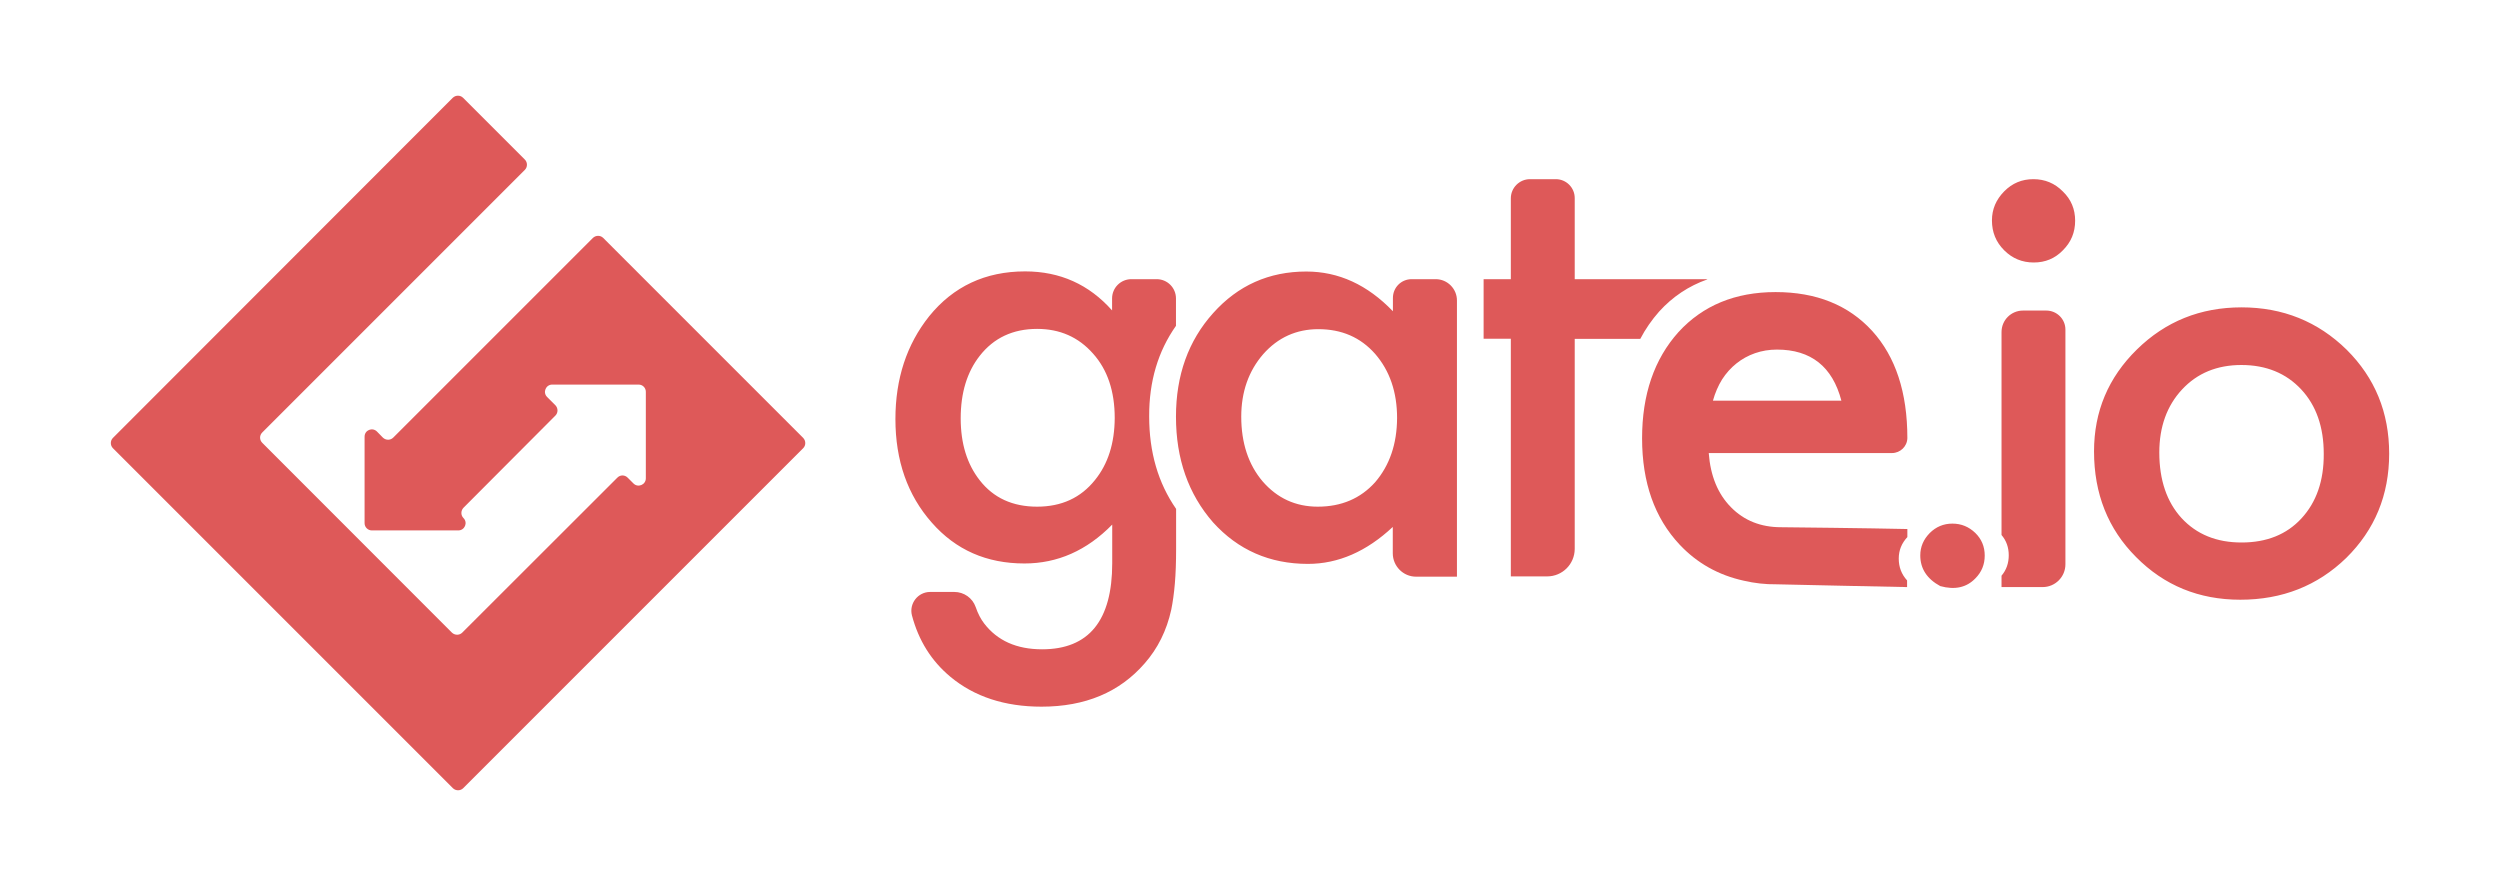
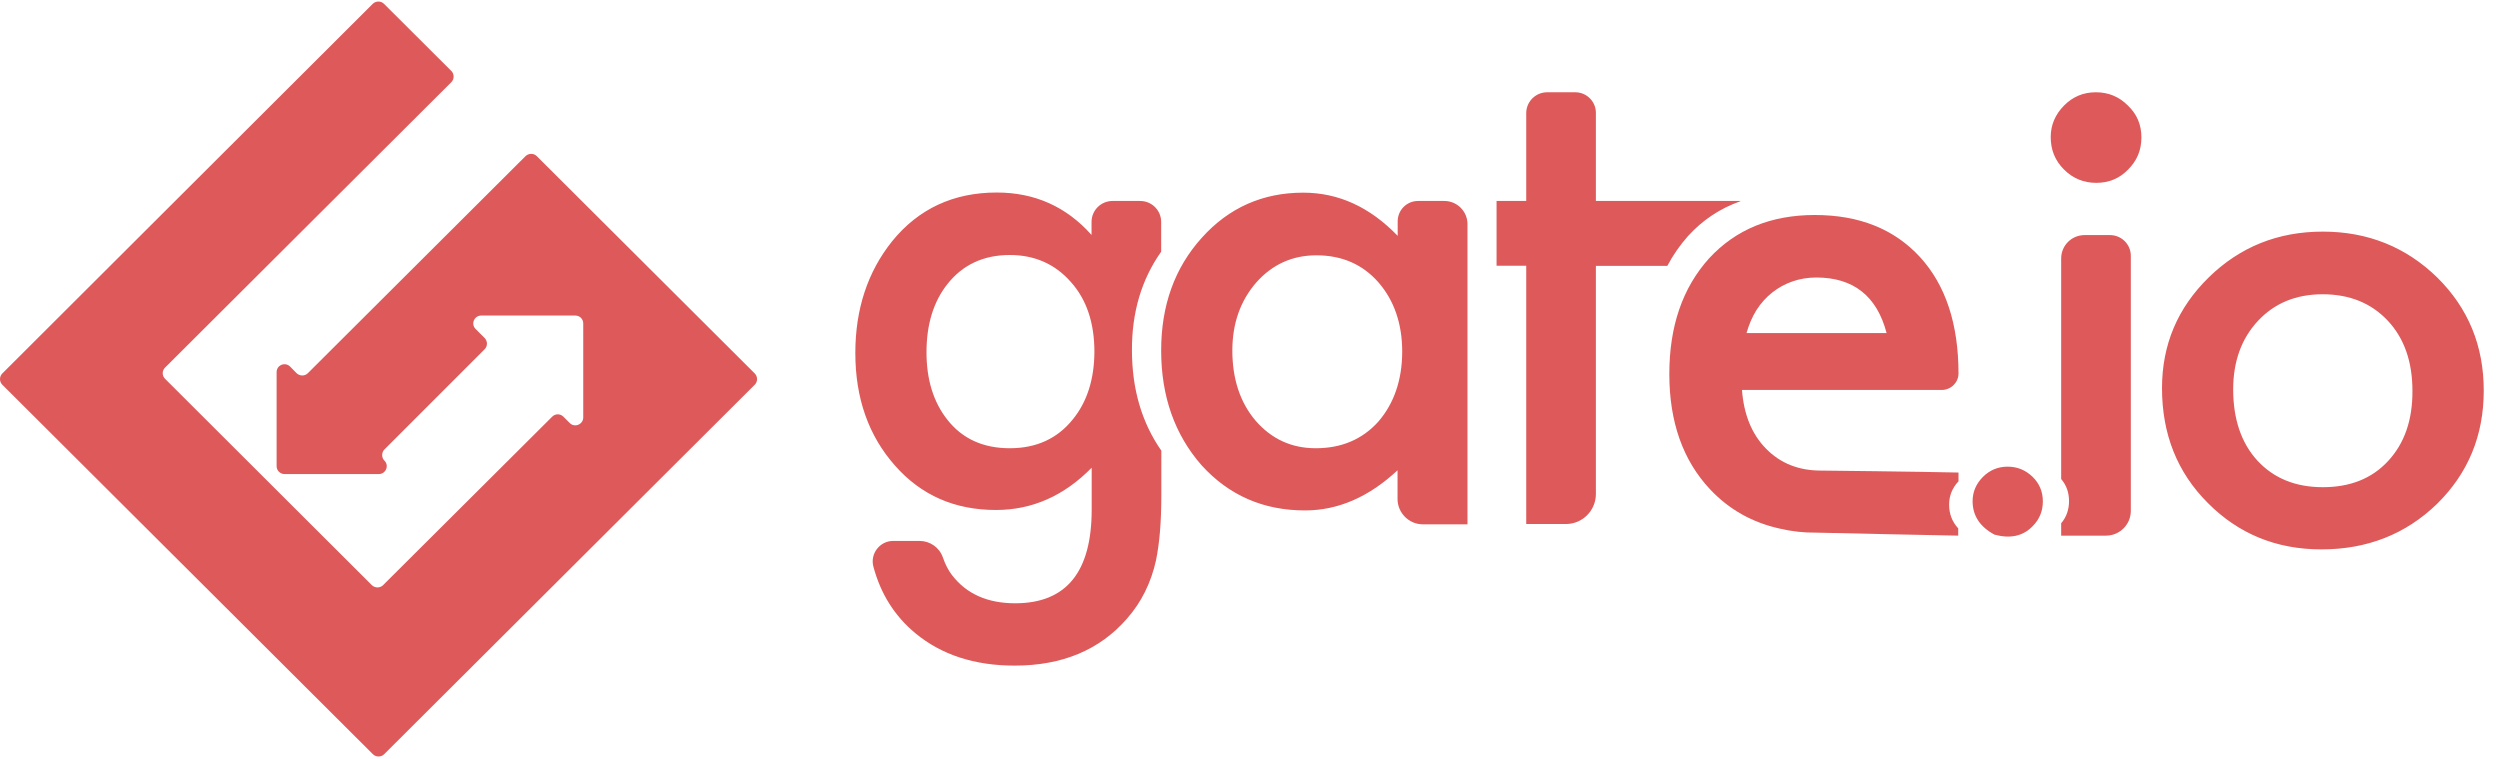
- <svg xmlns="http://www.w3.org/2000/svg" version="1.1" id="图层_1" x="0" y="0" viewBox="0 0 1800 638" style="enable-background:new 0 0 1800 638" xml:space="preserve">
-   <style>.st0{fill:#de5959}</style>
-   <path class="st0" d="m275.7 315.1-4.3-4.4c-3.3-3.3-8.9-1-8.9 3.7v62.3c0 2.9 2.4 5.2 5.2 5.2H330c4.6 0 7-5.6 3.7-8.9-2-2-2-5.3 0-7.4l66.2-66.4c2-2 2-5.3 0-7.4l-6-6c-3.3-3.3-.9-8.9 3.7-8.9h62.2c2.9 0 5.2 2.3 5.2 5.2v62.3c0 4.6-5.6 7-8.9 3.7l-4.2-4.2c-2.1-2.1-5.3-2.1-7.4 0L332.8 455.5c-2 2-5.3 2-7.4 0L188.8 318.8c-2-2-2.1-5.3 0-7.4l189.1-189.1c2-2 2-5.4 0-7.4l-44.5-44.5c-2-2-5.3-2-7.4 0L81.3 315.3c-2 2-2 5.4 0 7.4l244.8 244.8c2 2 5.4 2 7.4 0l244.8-244.8c2-2 2-5.3 0-7.4l-144-144c-2-2-5.3-2-7.4 0L283.1 315.1c-2 2-5.3 2-7.4 0zm1130 61.9c-6.3 0-11.8 2.3-16.3 6.8-4.5 4.6-6.8 9.9-6.8 16.1 0 9.5 4.8 16.9 14.4 22.1 10.5 2.9 18.9 1 25.2-5.5 4.6-4.6 6.8-10.1 6.8-16.5 0-6.5-2.3-11.9-6.8-16.3-4.6-4.4-10-6.7-16.5-6.7zm-372-176h-17.3c-7.5 0-13.5 6-13.5 13.5v9.6c-18.4-19.1-39.1-28.6-62.4-28.6-26.8 0-49.2 10-67 29.9-17.9 19.9-26.8 44.8-26.8 74.6 0 30.4 8.9 55.7 26.7 76.1 18 19.9 40.8 29.9 68.3 29.9 21.8 0 42.2-8.9 61.1-26.6v19c0 9.2 7.5 16.8 16.7 16.8h29.5V216.5c.1-8.5-6.8-15.5-15.3-15.5zm-43.6 146.2c-10.5 11.7-24.3 17.6-41.3 17.6-16 0-29.2-6.1-39.7-18.2-10.2-12-15.4-27.6-15.4-46.6 0-17.8 5.3-32.9 15.8-45 10.6-12 23.9-18 39.7-18 16.8 0 30.4 5.9 40.9 17.8 10.5 12.1 15.8 27.5 15.8 46.2-.1 18.7-5.4 34.1-15.8 46.2zM846.7 234.6v-19.7c0-7.7-6.2-13.9-13.9-13.9h-18.2c-7.7 0-13.9 6.2-13.9 13.9v8.6c-16.6-18.7-37.5-28.1-62.6-28.1-28.6 0-51.7 10.8-69.1 32.3-16.2 20.3-24.3 45-24.3 74 0 29.9 8.7 54.8 26.2 74.6 17.3 19.7 39.5 29.4 66.7 29.4 23.8 0 44.9-9.3 63.2-28v27.8c0 41.3-16.8 62-50.5 62-18.3 0-32.2-6.2-41.7-18.6-2.4-3.1-4.5-7.1-6.1-11.8-2.3-6.6-8.5-10.9-15.4-10.9h-17.4c-8.8 0-15.3 8.4-13.1 16.9 4.8 18.1 14 32.8 27.7 44.2 17.2 14.3 39.1 21.5 65.6 21.5 31.5 0 56.2-10.4 74.2-31.1 9.5-10.8 15.9-23.7 19.2-38.7 1.1-5.4 2-11.8 2.6-18.9.6-7.1.9-15.4.9-24.8v-28.9c-12.9-18.6-19.4-40.7-19.4-66.6-.1-25.2 6.4-46.9 19.3-65.2zm-58.3 111c-10.2 12.8-24.1 19.2-41.7 19.2s-31.4-6.3-41.3-19c-9.1-11.6-13.7-26.4-13.7-44.6 0-18.4 4.6-33.4 13.7-45 10.1-12.9 23.9-19.4 41.3-19.4 16.4 0 29.8 5.9 40.3 17.8 10.4 11.6 15.6 27.1 15.6 46.4-.1 18.1-4.8 33-14.2 44.6zm440.8-144.4v-.2h-95.4v-58.4c0-7.5-6.1-13.6-13.6-13.6h-18.6c-7.6 0-13.8 6.2-13.8 13.8V201h-19.6v42.9h19.6V415h26.2c10.9 0 19.7-8.8 19.8-19.7V244h47.2c3.7-7.1 8.3-13.7 13.6-19.7 9.7-10.7 21.3-18.4 34.6-23.1zM1464 129c-8.2 0-15.2 2.9-21 8.8-5.8 5.9-8.8 12.8-8.8 20.9 0 8.5 2.9 15.6 8.8 21.5s13 8.8 21.3 8.8 15.3-2.9 21-8.8c5.9-5.9 8.8-12.9 8.8-21.3 0-8.3-2.9-15.3-8.8-21-5.9-6-13-8.9-21.3-8.9zm9.3 94.6h-16.7c-8.6 0-15.5 6.9-15.5 15.5v146.1c3.5 4.1 5.2 9 5.2 14.6s-1.7 10.6-5.2 14.7v8.2h29.6c9.1 0 16.4-7.4 16.4-16.4v-169c0-7.6-6.2-13.7-13.8-13.7zm216.3 28.2c-20.7-20.3-46-30.5-75.7-30.5-29.6 0-54.7 10.1-75.3 30.3-20.6 20.2-30.9 44.6-30.9 73.4 0 30.5 10.1 55.9 30.3 76.1 20.2 20.4 45.2 30.7 75 30.7 30.1 0 55.6-10 76.3-30.1 20.5-20.2 30.9-45.2 30.9-75.1 0-29.6-10.2-54.5-30.6-74.8zM1657 373.3c-10.7 11.6-25.1 17.3-43.1 17.3-17.9 0-32.3-5.8-43.2-17.6-10.6-11.6-16-27.4-16-47.2 0-18.5 5.5-33.7 16.4-45.4 10.9-11.7 25.1-17.6 42.7-17.6 17.8 0 32.2 5.9 43.1 17.6 10.8 11.6 16.2 27.1 16.2 46.4.1 19.4-5.3 34.8-16.1 46.5z" />
-   <path class="st0" d="M1246.3 365.2c-9.5-9.6-14.8-22.7-16-39h131.9c6 0 11-4.8 11.1-10.8 0-32.9-8.5-58.6-25.3-77.1-17.1-18.7-40.3-28-69.6-28-29 0-52.3 9.6-69.9 28.8-17.5 19.5-26.2 45-26.2 76.5 0 31.8 9 57.3 27 76.5 12.6 13.4 28 22 46.2 26 7.7 1.8 15.6 2.7 23.6 2.6 32.8.7 61.3 1.4 94 2v-4.8c-4-4.4-6-9.6-6-15.7 0-6 2.1-11.1 6.2-15.5v-5.8c-25.9-.6-88.5-1.3-91-1.3-14.5 0-26.6-4.8-36-14.4zm-6.4-92c2.9-4.5 6.3-8.3 10.3-11.5 4-3.2 8.5-5.7 13.4-7.4 4.9-1.7 10.2-2.6 15.8-2.6 24.5 0 40 12.3 46.4 36.8h-92.5c1.6-5.7 3.8-10.8 6.6-15.3z" />
+ <svg xmlns="http://www.w3.org/2000/svg" width="122" height="37" viewBox="0 0 122 37" fill="none">
+   <path d="M14.475 18.213L14.157 17.889C13.913 17.645 13.499 17.815 13.499 18.161V22.751C13.499 22.964 13.677 23.134 13.884 23.134H18.487C18.827 23.134 19.004 22.721 18.76 22.478C18.613 22.331 18.613 22.088 18.76 21.933L23.652 17.041C23.8 16.894 23.8 16.651 23.652 16.496L23.209 16.054C22.965 15.811 23.142 15.399 23.482 15.399H28.078C28.292 15.399 28.462 15.568 28.462 15.782V20.371C28.462 20.71 28.048 20.887 27.804 20.644L27.494 20.334C27.339 20.18 27.102 20.18 26.947 20.334L18.694 28.556C18.546 28.703 18.302 28.703 18.147 28.556L8.054 18.485C7.906 18.338 7.899 18.095 8.054 17.94L22.026 4.01C22.174 3.862 22.174 3.612 22.026 3.464L18.738 0.186C18.59 0.039 18.347 0.039 18.191 0.186L0.111 18.227C-0.037 18.375 -0.037 18.625 0.111 18.773L18.199 36.806C18.347 36.954 18.598 36.954 18.746 36.806L36.834 18.773C36.981 18.625 36.981 18.382 36.834 18.227L26.194 7.619C26.046 7.472 25.802 7.472 25.647 7.619L15.022 18.213C14.874 18.36 14.63 18.36 14.475 18.213ZM97.969 22.773C97.504 22.773 97.097 22.942 96.765 23.274C96.432 23.613 96.263 24.003 96.263 24.46C96.263 25.16 96.617 25.705 97.326 26.088C98.102 26.301 98.723 26.162 99.188 25.683C99.528 25.344 99.691 24.939 99.691 24.467C99.691 23.988 99.521 23.59 99.188 23.266C98.849 22.942 98.45 22.773 97.969 22.773ZM70.483 9.807H69.204C68.65 9.807 68.207 10.249 68.207 10.802V11.509C66.847 10.102 65.318 9.402 63.596 9.402C61.616 9.402 59.961 10.139 58.646 11.605C57.323 13.071 56.665 14.905 56.665 17.1C56.665 19.34 57.323 21.204 58.638 22.706C59.968 24.172 61.653 24.909 63.685 24.909C65.296 24.909 66.803 24.253 68.2 22.95V24.349C68.2 25.027 68.754 25.587 69.433 25.587H71.613V10.949C71.621 10.323 71.111 9.807 70.483 9.807ZM67.261 20.577C66.485 21.439 65.466 21.874 64.209 21.874C63.027 21.874 62.052 21.425 61.276 20.533C60.522 19.649 60.138 18.5 60.138 17.1C60.138 15.789 60.53 14.677 61.306 13.785C62.089 12.901 63.072 12.459 64.239 12.459C65.48 12.459 66.485 12.894 67.261 13.771C68.037 14.662 68.428 15.796 68.428 17.174C68.421 18.552 68.029 19.686 67.261 20.577ZM56.665 12.283V10.831C56.665 10.264 56.207 9.807 55.638 9.807H54.294C53.725 9.807 53.267 10.264 53.267 10.831V11.465C52.04 10.087 50.496 9.395 48.641 9.395C46.528 9.395 44.821 10.19 43.535 11.774C42.338 13.27 41.74 15.089 41.74 17.226C41.74 19.428 42.383 21.262 43.676 22.721C44.954 24.172 46.594 24.887 48.604 24.887C50.363 24.887 51.922 24.202 53.274 22.824V24.872C53.274 27.915 52.033 29.44 49.542 29.44C48.19 29.44 47.163 28.983 46.461 28.069C46.284 27.841 46.129 27.546 46.011 27.2C45.841 26.714 45.383 26.397 44.873 26.397H43.587C42.937 26.397 42.457 27.016 42.619 27.642C42.974 28.976 43.654 30.058 44.666 30.898C45.937 31.952 47.555 32.482 49.513 32.482C51.84 32.482 53.666 31.716 54.995 30.191C55.697 29.395 56.17 28.445 56.414 27.34C56.495 26.942 56.562 26.471 56.606 25.948C56.651 25.425 56.673 24.813 56.673 24.121V21.992C55.72 20.622 55.239 18.994 55.239 17.086C55.232 15.229 55.712 13.631 56.665 12.283ZM52.358 20.46C51.604 21.402 50.577 21.874 49.276 21.874C47.976 21.874 46.956 21.41 46.225 20.474C45.553 19.62 45.213 18.529 45.213 17.189C45.213 15.833 45.553 14.728 46.225 13.874C46.971 12.923 47.991 12.444 49.276 12.444C50.488 12.444 51.478 12.879 52.254 13.756C53.023 14.61 53.407 15.752 53.407 17.174C53.4 18.507 53.052 19.605 52.358 20.46ZM84.928 9.822V9.807H77.879V5.505C77.879 4.953 77.428 4.503 76.874 4.503H75.5C74.938 4.503 74.48 4.96 74.48 5.52V9.807H73.032V12.968H74.48V25.572H76.416C77.221 25.572 77.871 24.924 77.879 24.121V12.975H81.366C81.64 12.452 81.98 11.966 82.371 11.524C83.088 10.735 83.945 10.168 84.928 9.822ZM102.277 4.503C101.671 4.503 101.154 4.717 100.725 5.151C100.297 5.586 100.075 6.094 100.075 6.691C100.075 7.317 100.289 7.84 100.725 8.275C101.161 8.71 101.686 8.923 102.299 8.923C102.912 8.923 103.43 8.71 103.851 8.275C104.287 7.84 104.501 7.325 104.501 6.706C104.501 6.094 104.287 5.579 103.851 5.159C103.415 4.717 102.89 4.503 102.277 4.503ZM102.964 11.472H101.73C101.095 11.472 100.585 11.98 100.585 12.614V23.377C100.844 23.679 100.969 24.04 100.969 24.452C100.969 24.865 100.844 25.233 100.585 25.535V26.139H102.772C103.444 26.139 103.984 25.594 103.984 24.931V12.481C103.984 11.921 103.526 11.472 102.964 11.472ZM118.946 13.55C117.417 12.054 115.547 11.303 113.353 11.303C111.166 11.303 109.311 12.047 107.789 13.535C106.267 15.023 105.506 16.82 105.506 18.942C105.506 21.189 106.252 23.06 107.745 24.548C109.237 26.051 111.085 26.81 113.286 26.81C115.511 26.81 117.395 26.073 118.924 24.592C120.439 23.104 121.207 21.263 121.207 19.06C121.207 16.879 120.454 15.045 118.946 13.55ZM116.538 22.5C115.747 23.355 114.683 23.775 113.353 23.775C112.03 23.775 110.966 23.347 110.161 22.478C109.378 21.623 108.979 20.46 108.979 19.001C108.979 17.638 109.385 16.518 110.191 15.656C110.996 14.794 112.045 14.36 113.346 14.36C114.661 14.36 115.725 14.794 116.53 15.656C117.328 16.511 117.727 17.653 117.727 19.075C117.735 20.504 117.336 21.638 116.538 22.5Z" fill="#DE5959" />
+   <path d="M86.191 21.904C85.489 21.196 85.098 20.231 85.009 19.03H94.755C95.198 19.03 95.568 18.677 95.575 18.235C95.575 15.811 94.947 13.918 93.706 12.555C92.442 11.177 90.728 10.492 88.563 10.492C86.42 10.492 84.699 11.2 83.398 12.614C82.105 14.05 81.463 15.929 81.463 18.25C81.463 20.592 82.127 22.471 83.457 23.885C84.388 24.872 85.526 25.506 86.871 25.8C87.44 25.933 88.024 25.999 88.615 25.992C91.038 26.044 93.144 26.095 95.561 26.139V25.786C95.265 25.462 95.117 25.078 95.117 24.629C95.117 24.187 95.272 23.811 95.575 23.487V23.06C93.662 23.016 89.036 22.964 88.851 22.964C87.78 22.964 86.886 22.611 86.191 21.904ZM85.719 15.126C85.933 14.794 86.184 14.515 86.48 14.279C86.775 14.043 87.108 13.859 87.47 13.734C87.832 13.608 88.223 13.542 88.637 13.542C90.447 13.542 91.593 14.448 92.066 16.253H85.231C85.349 15.833 85.512 15.457 85.719 15.126Z" fill="#DE5959" />
</svg>
